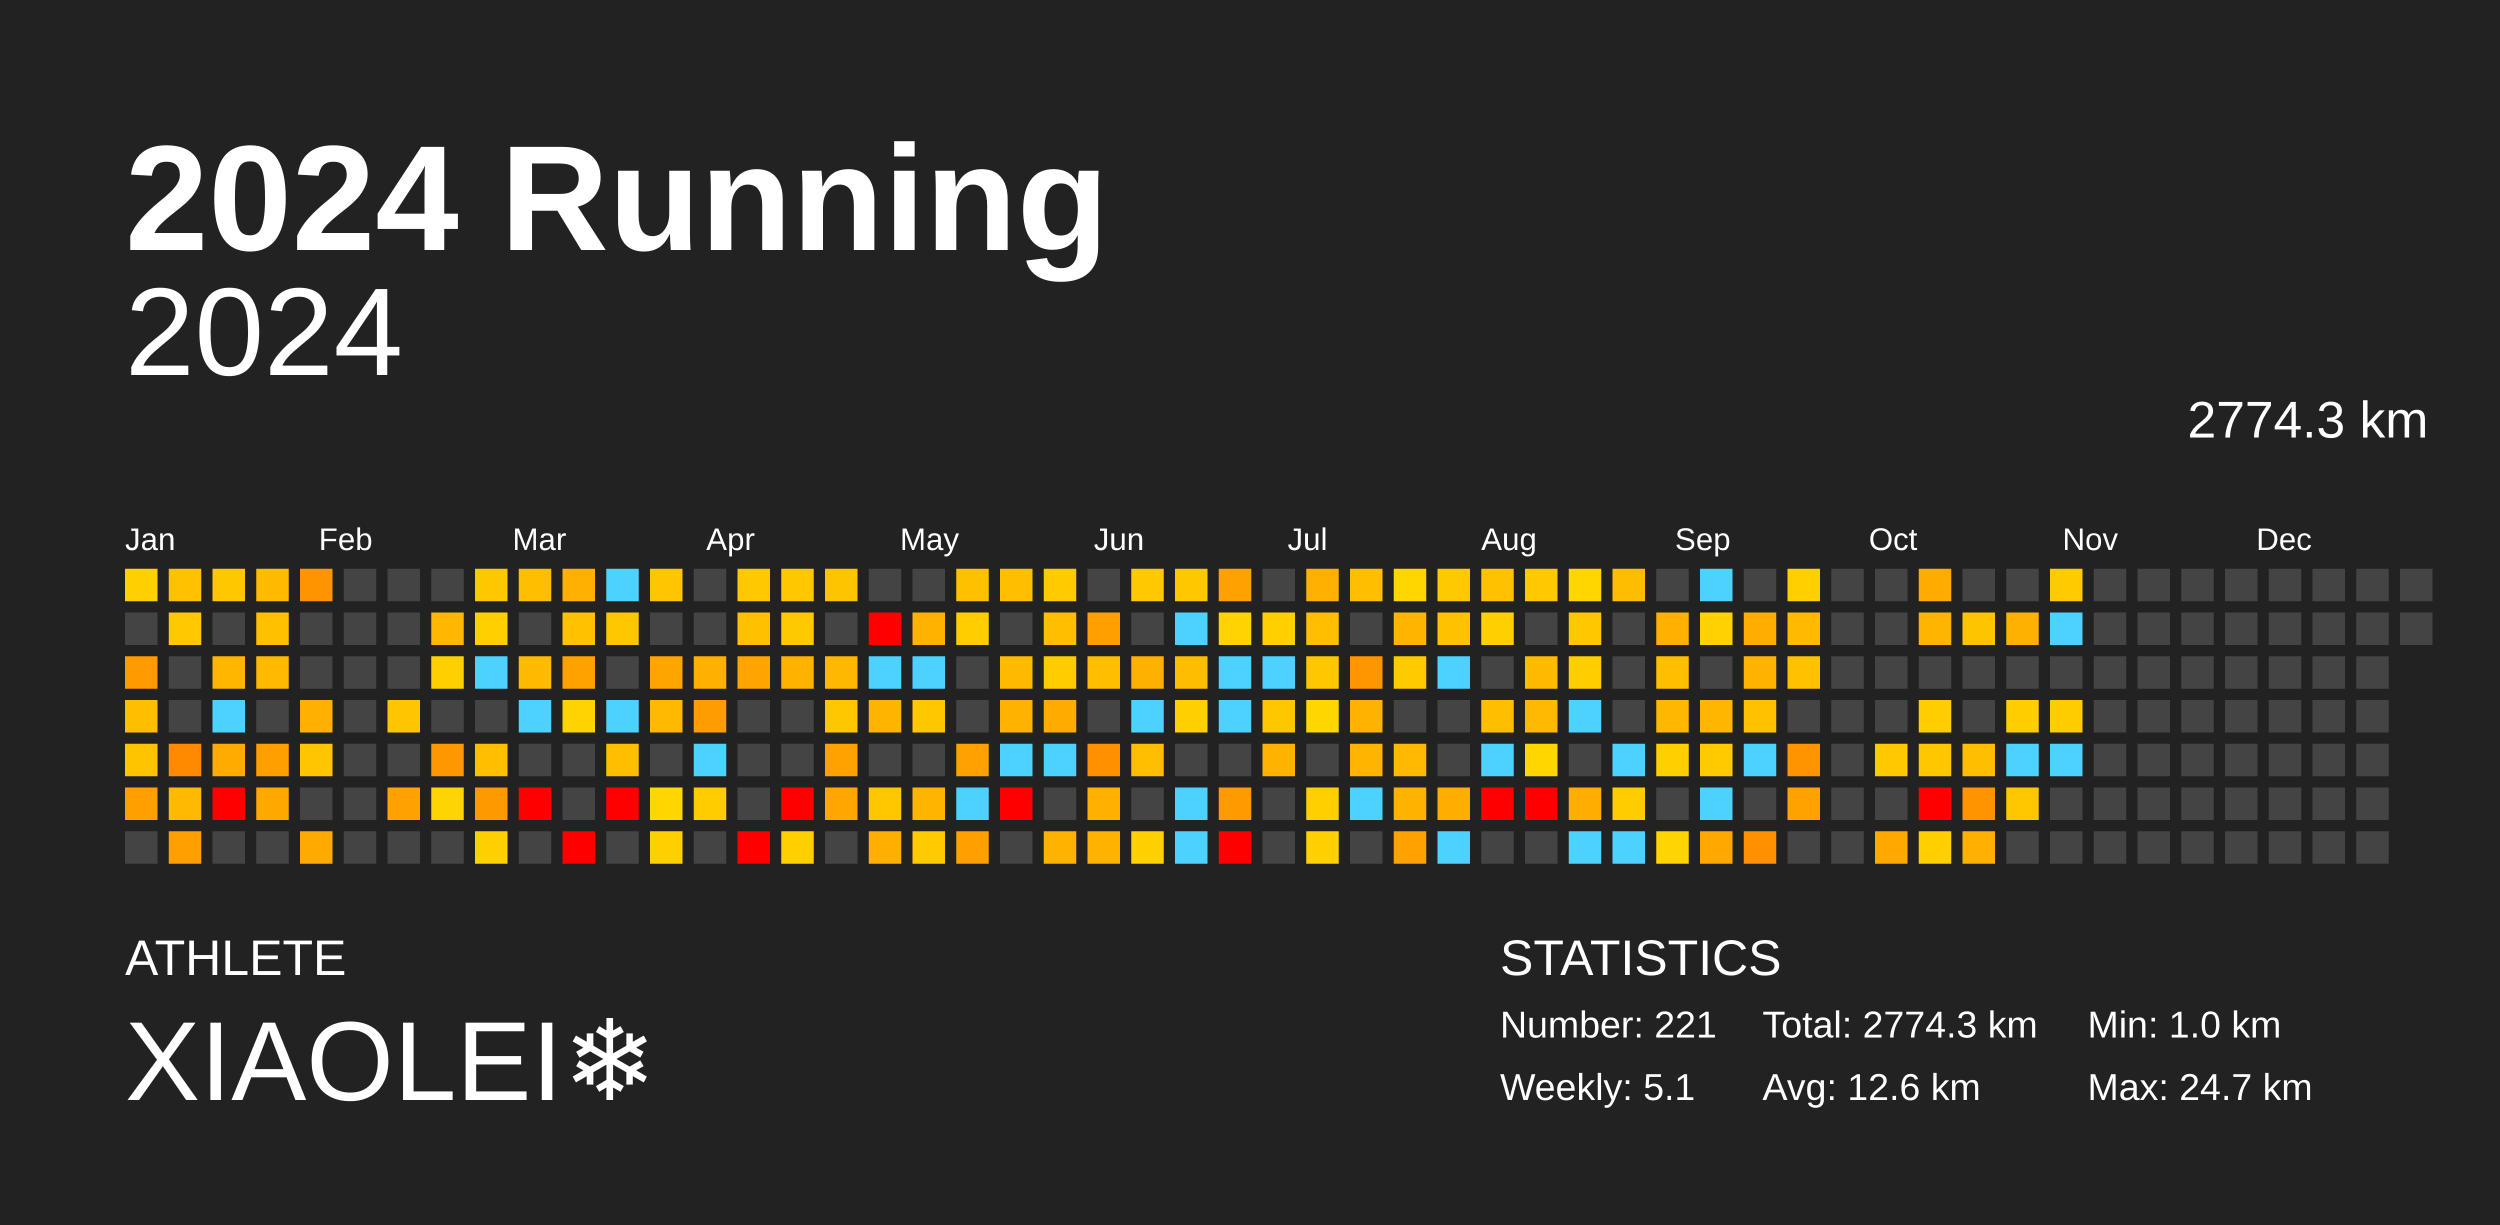
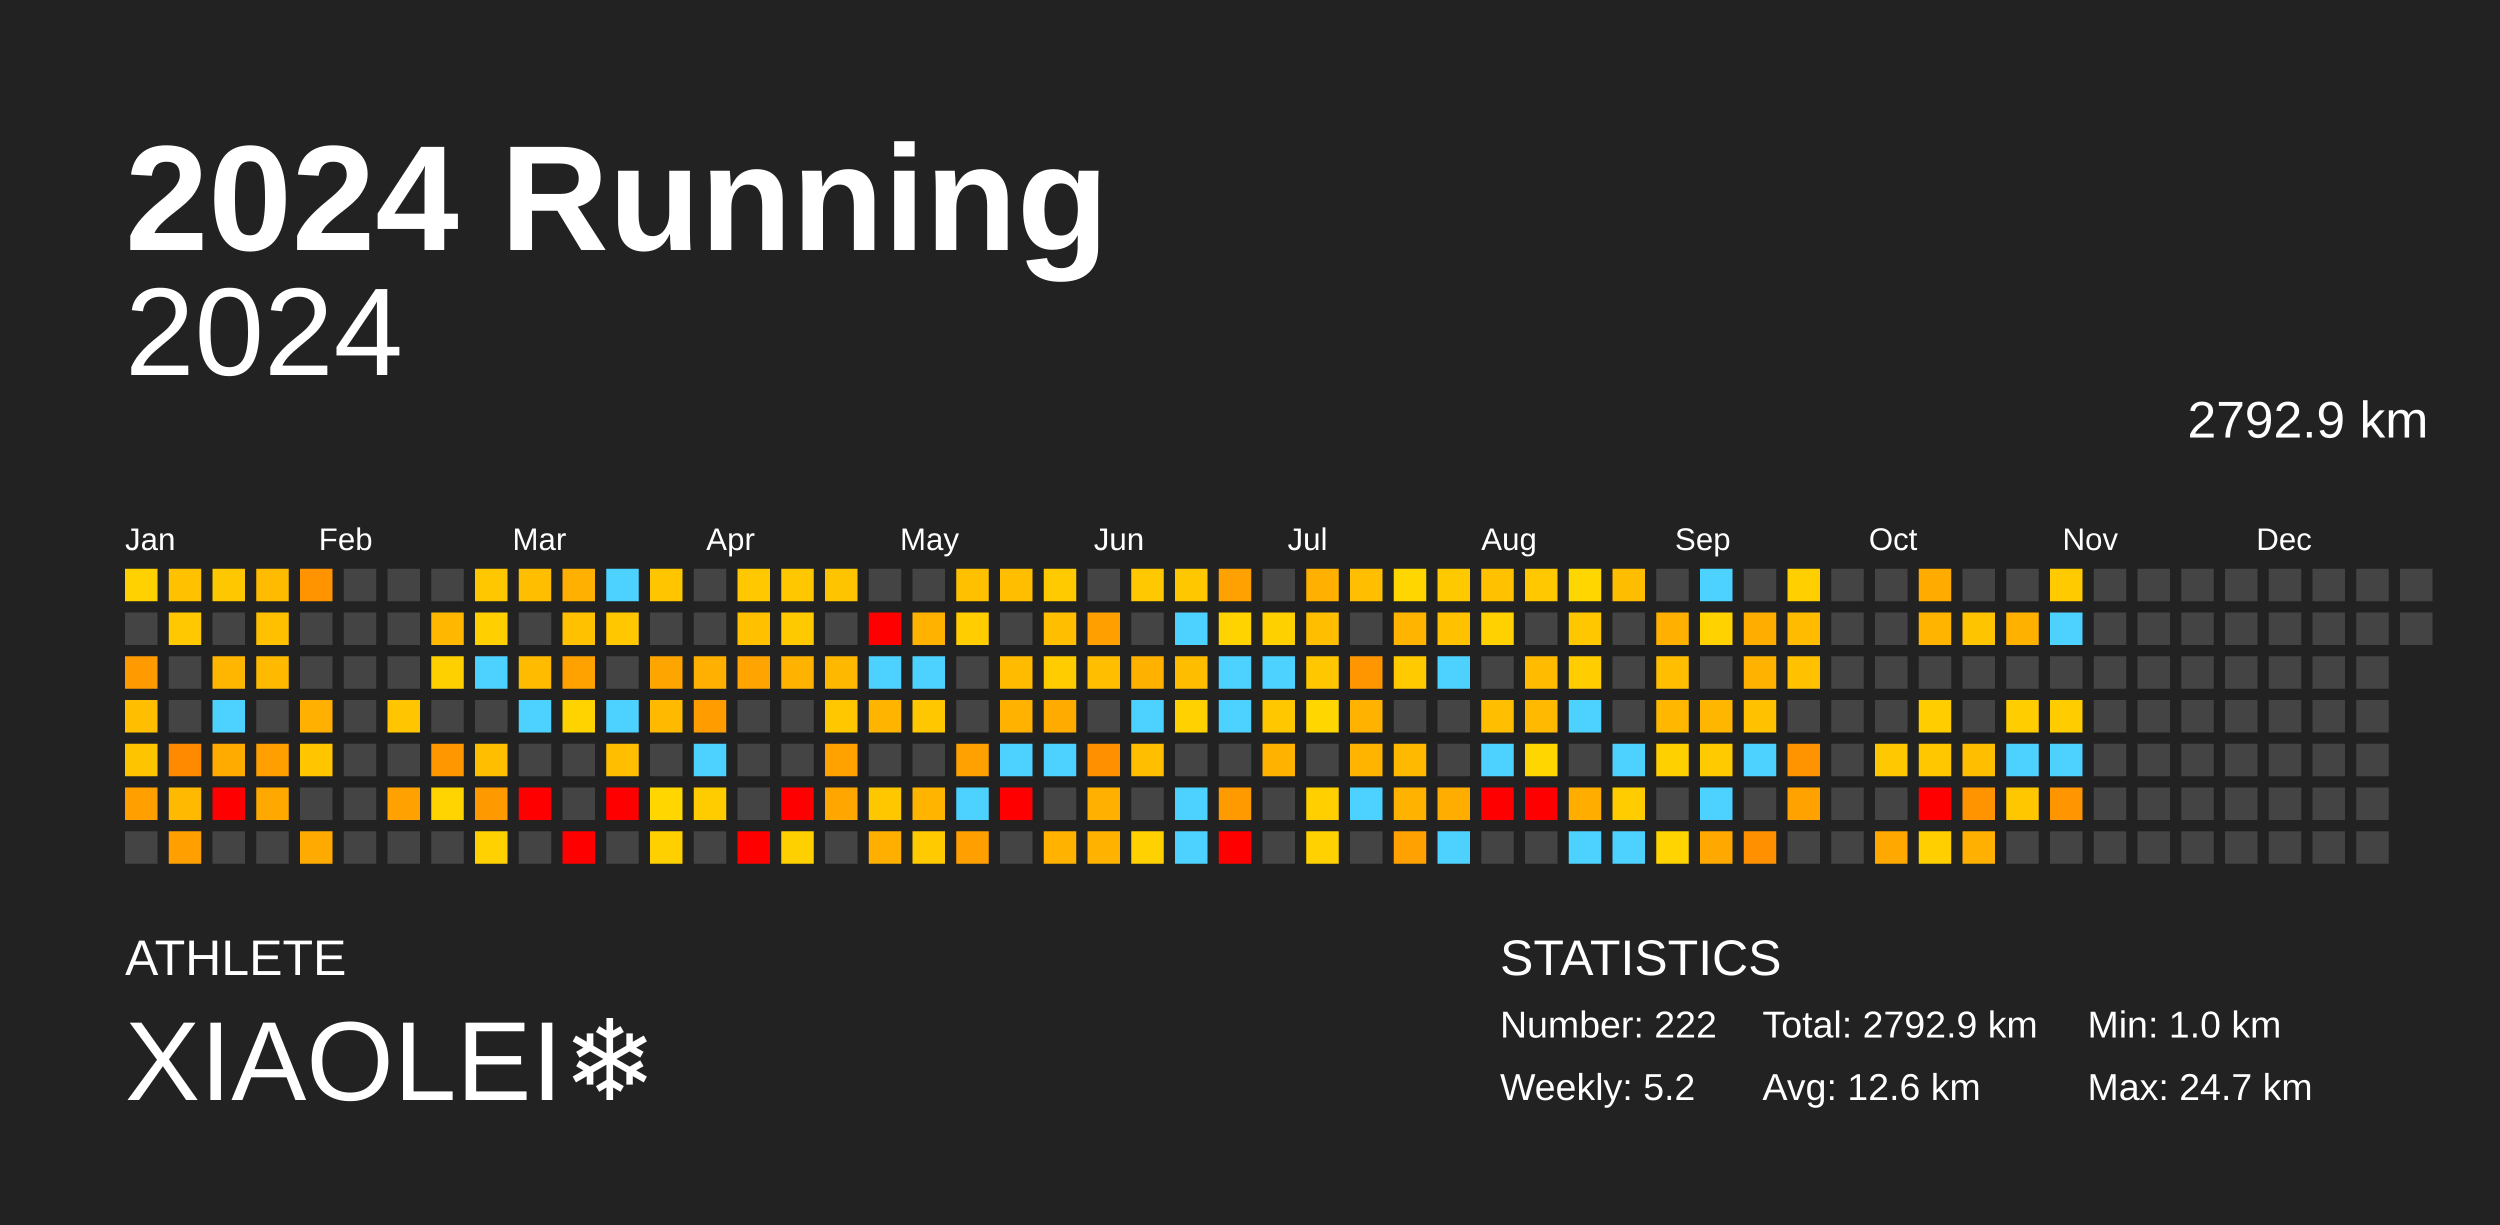
<svg xmlns="http://www.w3.org/2000/svg" baseProfile="full" height="98mm" version="1.1" viewBox="0,0,200,98" width="200mm">
  <defs />
  <rect fill="#222222" height="98" width="200" x="0" y="0" />
  <text fill="#FFFFFF" style="font-size:12px; font-family:Arial; font-weight:bold;" x="10" y="20">2024 Running</text>
  <text fill="#FFFFFF" style="font-size:4px; font-family:Arial" x="10" y="78">ATHLETE</text>
  <text fill="#FFFFFF" style="font-size:9px; font-family:Arial" x="10" y="88">XIAOLEI❄️</text>
  <text fill="#FFFFFF" style="font-size:4px; font-family:Arial" x="120" y="78">STATISTICS</text>
-   <text fill="#FFFFFF" style="font-size:3px; font-family:Arial" x="120" y="83">Number: 221</text>
-   <text fill="#FFFFFF" style="font-size:3px; font-family:Arial" x="120" y="88">Weekly: 5.1</text>
-   <text fill="#FFFFFF" style="font-size:3px; font-family:Arial" x="141" y="83">Total: 2774.3 km</text>
+   <text fill="#FFFFFF" style="font-size:3px; font-family:Arial" x="120" y="83">Number: 222</text>
+   <text fill="#FFFFFF" style="font-size:3px; font-family:Arial" x="120" y="88">Weekly: 5.2</text>
+   <text fill="#FFFFFF" style="font-size:3px; font-family:Arial" x="141" y="83">Total: 2792.9 km</text>
  <text fill="#FFFFFF" style="font-size:3px; font-family:Arial" x="141" y="88">Avg: 12.6 km</text>
  <text fill="#FFFFFF" style="font-size:3px; font-family:Arial" x="167" y="83">Min: 1.0 km</text>
  <text fill="#FFFFFF" style="font-size:3px; font-family:Arial" x="167" y="88">Max: 24.7 km</text>
  <text alignment-baseline="hanging" fill="#FFFFFF" style="font-size:10.0px; font-family:Arial;" x="10" y="30">2024</text>
-   <text alignment-baseline="hanging" fill="#FFFFFF" style="font-size:4.125px; font-family:Arial;" x="175" y="35">2774.3 km</text>
+   <text alignment-baseline="hanging" fill="#FFFFFF" style="font-size:4.125px; font-family:Arial;" x="175" y="35">2792.9 km</text>
  <text fill="#FFFFFF" style="font-size:2.5px; font-family:Arial" x="10.0" y="44">Jan</text>
  <text fill="#FFFFFF" style="font-size:2.5px; font-family:Arial" x="25.5" y="44">Feb</text>
  <text fill="#FFFFFF" style="font-size:2.5px; font-family:Arial" x="41.0" y="44">Mar</text>
  <text fill="#FFFFFF" style="font-size:2.5px; font-family:Arial" x="56.5" y="44">Apr</text>
  <text fill="#FFFFFF" style="font-size:2.5px; font-family:Arial" x="72.0" y="44">May</text>
  <text fill="#FFFFFF" style="font-size:2.5px; font-family:Arial" x="87.5" y="44">Jun</text>
  <text fill="#FFFFFF" style="font-size:2.5px; font-family:Arial" x="103.0" y="44">Jul</text>
  <text fill="#FFFFFF" style="font-size:2.5px; font-family:Arial" x="118.5" y="44">Aug</text>
  <text fill="#FFFFFF" style="font-size:2.5px; font-family:Arial" x="134.0" y="44">Sep</text>
  <text fill="#FFFFFF" style="font-size:2.5px; font-family:Arial" x="149.5" y="44">Oct</text>
  <text fill="#FFFFFF" style="font-size:2.5px; font-family:Arial" x="165.0" y="44">Nov</text>
  <text fill="#FFFFFF" style="font-size:2.5px; font-family:Arial" x="180.5" y="44">Dec</text>
  <rect fill="#ffd100" height="2.6" width="2.6" x="10.0" y="45.5" />
  <rect fill="#444444" height="2.6" width="2.6" x="10.0" y="49.0" />
  <rect fill="#ff9a00" height="2.6" width="2.6" x="10.0" y="52.5" />
  <rect fill="#ffbf00" height="2.6" width="2.6" x="10.0" y="56.0" />
  <rect fill="#ffc400" height="2.6" width="2.6" x="10.0" y="59.5" />
  <rect fill="#ff9f00" height="2.6" width="2.6" x="10.0" y="63.0" />
  <rect fill="#444444" height="2.6" width="2.6" x="10.0" y="66.5" />
  <rect fill="#ffc100" height="2.6" width="2.6" x="13.5" y="45.5" />
  <rect fill="#ffc800" height="2.6" width="2.6" x="13.5" y="49.0" />
  <rect fill="#444444" height="2.6" width="2.6" x="13.5" y="52.5" />
  <rect fill="#444444" height="2.6" width="2.6" x="13.5" y="56.0" />
  <rect fill="#ff8a00" height="2.6" width="2.6" x="13.5" y="59.5" />
  <rect fill="#ffb900" height="2.6" width="2.6" x="13.5" y="63.0" />
  <rect fill="#ffa000" height="2.6" width="2.6" x="13.5" y="66.5" />
  <rect fill="#ffc700" height="2.6" width="2.6" x="17.0" y="45.5" />
  <rect fill="#444444" height="2.6" width="2.6" x="17.0" y="49.0" />
  <rect fill="#ffb600" height="2.6" width="2.6" x="17.0" y="52.5" />
  <rect fill="#4dd2ff" height="2.6" width="2.6" x="17.0" y="56.0" />
  <rect fill="#ffab00" height="2.6" width="2.6" x="17.0" y="59.5" />
  <rect fill="red" height="2.6" width="2.6" x="17.0" y="63.0" />
  <rect fill="#444444" height="2.6" width="2.6" x="17.0" y="66.5" />
  <rect fill="#ffbb00" height="2.6" width="2.6" x="20.5" y="45.5" />
  <rect fill="#ffc000" height="2.6" width="2.6" x="20.5" y="49.0" />
  <rect fill="#ffba00" height="2.6" width="2.6" x="20.5" y="52.5" />
  <rect fill="#444444" height="2.6" width="2.6" x="20.5" y="56.0" />
  <rect fill="#ffa000" height="2.6" width="2.6" x="20.5" y="59.5" />
  <rect fill="#ffa900" height="2.6" width="2.6" x="20.5" y="63.0" />
  <rect fill="#444444" height="2.6" width="2.6" x="20.5" y="66.5" />
  <rect fill="#ff9400" height="2.6" width="2.6" x="24.0" y="45.5" />
  <rect fill="#444444" height="2.6" width="2.6" x="24.0" y="49.0" />
  <rect fill="#444444" height="2.6" width="2.6" x="24.0" y="52.5" />
  <rect fill="#ffb000" height="2.6" width="2.6" x="24.0" y="56.0" />
  <rect fill="#ffc600" height="2.6" width="2.6" x="24.0" y="59.5" />
  <rect fill="#444444" height="2.6" width="2.6" x="24.0" y="63.0" />
  <rect fill="#ffaa00" height="2.6" width="2.6" x="24.0" y="66.5" />
  <rect fill="#444444" height="2.6" width="2.6" x="27.5" y="45.5" />
  <rect fill="#444444" height="2.6" width="2.6" x="27.5" y="49.0" />
  <rect fill="#444444" height="2.6" width="2.6" x="27.5" y="52.5" />
  <rect fill="#444444" height="2.6" width="2.6" x="27.5" y="56.0" />
  <rect fill="#444444" height="2.6" width="2.6" x="27.5" y="59.5" />
  <rect fill="#444444" height="2.6" width="2.6" x="27.5" y="63.0" />
  <rect fill="#444444" height="2.6" width="2.6" x="27.5" y="66.5" />
  <rect fill="#444444" height="2.6" width="2.6" x="31.0" y="45.5" />
  <rect fill="#444444" height="2.6" width="2.6" x="31.0" y="49.0" />
  <rect fill="#444444" height="2.6" width="2.6" x="31.0" y="52.5" />
  <rect fill="#ffc500" height="2.6" width="2.6" x="31.0" y="56.0" />
  <rect fill="#444444" height="2.6" width="2.6" x="31.0" y="59.5" />
  <rect fill="#ffa100" height="2.6" width="2.6" x="31.0" y="63.0" />
  <rect fill="#444444" height="2.6" width="2.6" x="31.0" y="66.5" />
  <rect fill="#444444" height="2.6" width="2.6" x="34.5" y="45.5" />
  <rect fill="#ffb700" height="2.6" width="2.6" x="34.5" y="49.0" />
  <rect fill="#ffd000" height="2.6" width="2.6" x="34.5" y="52.5" />
  <rect fill="#444444" height="2.6" width="2.6" x="34.5" y="56.0" />
  <rect fill="#ff9800" height="2.6" width="2.6" x="34.5" y="59.5" />
  <rect fill="#ffd400" height="2.6" width="2.6" x="34.5" y="63.0" />
  <rect fill="#444444" height="2.6" width="2.6" x="34.5" y="66.5" />
  <rect fill="#ffc700" height="2.6" width="2.6" x="38.0" y="45.5" />
  <rect fill="#ffcf00" height="2.6" width="2.6" x="38.0" y="49.0" />
  <rect fill="#4dd2ff" height="2.6" width="2.6" x="38.0" y="52.5" />
  <rect fill="#444444" height="2.6" width="2.6" x="38.0" y="56.0" />
  <rect fill="#ffbe00" height="2.6" width="2.6" x="38.0" y="59.5" />
  <rect fill="#ff9900" height="2.6" width="2.6" x="38.0" y="63.0" />
  <rect fill="#ffd100" height="2.6" width="2.6" x="38.0" y="66.5" />
  <rect fill="#ffbf00" height="2.6" width="2.6" x="41.5" y="45.5" />
  <rect fill="#444444" height="2.6" width="2.6" x="41.5" y="49.0" />
  <rect fill="#ffbb00" height="2.6" width="2.6" x="41.5" y="52.5" />
  <rect fill="#4dd2ff" height="2.6" width="2.6" x="41.5" y="56.0" />
  <rect fill="#444444" height="2.6" width="2.6" x="41.5" y="59.5" />
  <rect fill="red" height="2.6" width="2.6" x="41.5" y="63.0" />
  <rect fill="#444444" height="2.6" width="2.6" x="41.5" y="66.5" />
  <rect fill="#ffb000" height="2.6" width="2.6" x="45.0" y="45.5" />
  <rect fill="#ffc100" height="2.6" width="2.6" x="45.0" y="49.0" />
  <rect fill="#ffa200" height="2.6" width="2.6" x="45.0" y="52.5" />
  <rect fill="#ffd300" height="2.6" width="2.6" x="45.0" y="56.0" />
  <rect fill="#444444" height="2.6" width="2.6" x="45.0" y="59.5" />
  <rect fill="#444444" height="2.6" width="2.6" x="45.0" y="63.0" />
  <rect fill="red" height="2.6" width="2.6" x="45.0" y="66.5" />
  <rect fill="#4dd2ff" height="2.6" width="2.6" x="48.5" y="45.5" />
  <rect fill="#ffc700" height="2.6" width="2.6" x="48.5" y="49.0" />
  <rect fill="#444444" height="2.6" width="2.6" x="48.5" y="52.5" />
  <rect fill="#4dd2ff" height="2.6" width="2.6" x="48.5" y="56.0" />
  <rect fill="#ffbf00" height="2.6" width="2.6" x="48.5" y="59.5" />
  <rect fill="red" height="2.6" width="2.6" x="48.5" y="63.0" />
  <rect fill="#444444" height="2.6" width="2.6" x="48.5" y="66.5" />
  <rect fill="#ffc600" height="2.6" width="2.6" x="52.0" y="45.5" />
  <rect fill="#444444" height="2.6" width="2.6" x="52.0" y="49.0" />
  <rect fill="#ffa500" height="2.6" width="2.6" x="52.0" y="52.5" />
  <rect fill="#ffba00" height="2.6" width="2.6" x="52.0" y="56.0" />
  <rect fill="#444444" height="2.6" width="2.6" x="52.0" y="59.5" />
  <rect fill="#ffd600" height="2.6" width="2.6" x="52.0" y="63.0" />
  <rect fill="#ffd000" height="2.6" width="2.6" x="52.0" y="66.5" />
  <rect fill="#444444" height="2.6" width="2.6" x="55.5" y="45.5" />
  <rect fill="#444444" height="2.6" width="2.6" x="55.5" y="49.0" />
  <rect fill="#ffb000" height="2.6" width="2.6" x="55.5" y="52.5" />
  <rect fill="#ff9d00" height="2.6" width="2.6" x="55.5" y="56.0" />
  <rect fill="#4dd2ff" height="2.6" width="2.6" x="55.5" y="59.5" />
  <rect fill="#ffcc00" height="2.6" width="2.6" x="55.5" y="63.0" />
  <rect fill="#444444" height="2.6" width="2.6" x="55.5" y="66.5" />
  <rect fill="#ffc800" height="2.6" width="2.6" x="59.0" y="45.5" />
  <rect fill="#ffc000" height="2.6" width="2.6" x="59.0" y="49.0" />
  <rect fill="#ffa400" height="2.6" width="2.6" x="59.0" y="52.5" />
  <rect fill="#444444" height="2.6" width="2.6" x="59.0" y="56.0" />
  <rect fill="#444444" height="2.6" width="2.6" x="59.0" y="59.5" />
  <rect fill="#444444" height="2.6" width="2.6" x="59.0" y="63.0" />
  <rect fill="red" height="2.6" width="2.6" x="59.0" y="66.5" />
  <rect fill="#ffc700" height="2.6" width="2.6" x="62.5" y="45.5" />
  <rect fill="#ffc900" height="2.6" width="2.6" x="62.5" y="49.0" />
  <rect fill="#ffb200" height="2.6" width="2.6" x="62.5" y="52.5" />
  <rect fill="#444444" height="2.6" width="2.6" x="62.5" y="56.0" />
  <rect fill="#444444" height="2.6" width="2.6" x="62.5" y="59.5" />
  <rect fill="red" height="2.6" width="2.6" x="62.5" y="63.0" />
  <rect fill="#ffd000" height="2.6" width="2.6" x="62.5" y="66.5" />
  <rect fill="#ffc400" height="2.6" width="2.6" x="66.0" y="45.5" />
  <rect fill="#444444" height="2.6" width="2.6" x="66.0" y="49.0" />
  <rect fill="#ffb800" height="2.6" width="2.6" x="66.0" y="52.5" />
  <rect fill="#ffc700" height="2.6" width="2.6" x="66.0" y="56.0" />
  <rect fill="#ffa200" height="2.6" width="2.6" x="66.0" y="59.5" />
  <rect fill="#ffa700" height="2.6" width="2.6" x="66.0" y="63.0" />
  <rect fill="#444444" height="2.6" width="2.6" x="66.0" y="66.5" />
  <rect fill="#444444" height="2.6" width="2.6" x="69.5" y="45.5" />
  <rect fill="red" height="2.6" width="2.6" x="69.5" y="49.0" />
  <rect fill="#4dd2ff" height="2.6" width="2.6" x="69.5" y="52.5" />
  <rect fill="#ffb400" height="2.6" width="2.6" x="69.5" y="56.0" />
  <rect fill="#444444" height="2.6" width="2.6" x="69.5" y="59.5" />
  <rect fill="#ffc700" height="2.6" width="2.6" x="69.5" y="63.0" />
  <rect fill="#ffaf00" height="2.6" width="2.6" x="69.5" y="66.5" />
  <rect fill="#444444" height="2.6" width="2.6" x="73.0" y="45.5" />
  <rect fill="#ffb200" height="2.6" width="2.6" x="73.0" y="49.0" />
  <rect fill="#4dd2ff" height="2.6" width="2.6" x="73.0" y="52.5" />
  <rect fill="#ffc700" height="2.6" width="2.6" x="73.0" y="56.0" />
  <rect fill="#444444" height="2.6" width="2.6" x="73.0" y="59.5" />
  <rect fill="#ffb400" height="2.6" width="2.6" x="73.0" y="63.0" />
  <rect fill="#ffcb00" height="2.6" width="2.6" x="73.0" y="66.5" />
  <rect fill="#ffc000" height="2.6" width="2.6" x="76.5" y="45.5" />
  <rect fill="#ffcd00" height="2.6" width="2.6" x="76.5" y="49.0" />
  <rect fill="#444444" height="2.6" width="2.6" x="76.5" y="52.5" />
  <rect fill="#444444" height="2.6" width="2.6" x="76.5" y="56.0" />
  <rect fill="#ffa100" height="2.6" width="2.6" x="76.5" y="59.5" />
  <rect fill="#4dd2ff" height="2.6" width="2.6" x="76.5" y="63.0" />
  <rect fill="#ff9f00" height="2.6" width="2.6" x="76.5" y="66.5" />
  <rect fill="#ffbf00" height="2.6" width="2.6" x="80.0" y="45.5" />
  <rect fill="#444444" height="2.6" width="2.6" x="80.0" y="49.0" />
  <rect fill="#ffbb00" height="2.6" width="2.6" x="80.0" y="52.5" />
  <rect fill="#ffb200" height="2.6" width="2.6" x="80.0" y="56.0" />
  <rect fill="#4dd2ff" height="2.6" width="2.6" x="80.0" y="59.5" />
  <rect fill="red" height="2.6" width="2.6" x="80.0" y="63.0" />
  <rect fill="#444444" height="2.6" width="2.6" x="80.0" y="66.5" />
  <rect fill="#ffca00" height="2.6" width="2.6" x="83.5" y="45.5" />
  <rect fill="#ffbf00" height="2.6" width="2.6" x="83.5" y="49.0" />
  <rect fill="#ffcc00" height="2.6" width="2.6" x="83.5" y="52.5" />
  <rect fill="#ffab00" height="2.6" width="2.6" x="83.5" y="56.0" />
  <rect fill="#4dd2ff" height="2.6" width="2.6" x="83.5" y="59.5" />
  <rect fill="#444444" height="2.6" width="2.6" x="83.5" y="63.0" />
  <rect fill="#ffb200" height="2.6" width="2.6" x="83.5" y="66.5" />
  <rect fill="#444444" height="2.6" width="2.6" x="87.0" y="45.5" />
  <rect fill="#ffa000" height="2.6" width="2.6" x="87.0" y="49.0" />
  <rect fill="#ffbf00" height="2.6" width="2.6" x="87.0" y="52.5" />
  <rect fill="#444444" height="2.6" width="2.6" x="87.0" y="56.0" />
  <rect fill="#ff9100" height="2.6" width="2.6" x="87.0" y="59.5" />
  <rect fill="#ffb000" height="2.6" width="2.6" x="87.0" y="63.0" />
  <rect fill="#ffb200" height="2.6" width="2.6" x="87.0" y="66.5" />
  <rect fill="#ffc800" height="2.6" width="2.6" x="90.5" y="45.5" />
  <rect fill="#444444" height="2.6" width="2.6" x="90.5" y="49.0" />
  <rect fill="#ffb100" height="2.6" width="2.6" x="90.5" y="52.5" />
  <rect fill="#4dd2ff" height="2.6" width="2.6" x="90.5" y="56.0" />
  <rect fill="#ffbf00" height="2.6" width="2.6" x="90.5" y="59.5" />
  <rect fill="#444444" height="2.6" width="2.6" x="90.5" y="63.0" />
  <rect fill="#ffd100" height="2.6" width="2.6" x="90.5" y="66.5" />
  <rect fill="#ffc700" height="2.6" width="2.6" x="94.0" y="45.5" />
  <rect fill="#4dd2ff" height="2.6" width="2.6" x="94.0" y="49.0" />
  <rect fill="#ffbd00" height="2.6" width="2.6" x="94.0" y="52.5" />
  <rect fill="#ffd100" height="2.6" width="2.6" x="94.0" y="56.0" />
  <rect fill="#444444" height="2.6" width="2.6" x="94.0" y="59.5" />
  <rect fill="#4dd2ff" height="2.6" width="2.6" x="94.0" y="63.0" />
  <rect fill="#4dd2ff" height="2.6" width="2.6" x="94.0" y="66.5" />
  <rect fill="#ffa100" height="2.6" width="2.6" x="97.5" y="45.5" />
  <rect fill="#ffd300" height="2.6" width="2.6" x="97.5" y="49.0" />
  <rect fill="#4dd2ff" height="2.6" width="2.6" x="97.5" y="52.5" />
  <rect fill="#4dd2ff" height="2.6" width="2.6" x="97.5" y="56.0" />
  <rect fill="#444444" height="2.6" width="2.6" x="97.5" y="59.5" />
  <rect fill="#ff9a00" height="2.6" width="2.6" x="97.5" y="63.0" />
  <rect fill="red" height="2.6" width="2.6" x="97.5" y="66.5" />
  <rect fill="#444444" height="2.6" width="2.6" x="101.0" y="45.5" />
  <rect fill="#ffd000" height="2.6" width="2.6" x="101.0" y="49.0" />
  <rect fill="#4dd2ff" height="2.6" width="2.6" x="101.0" y="52.5" />
  <rect fill="#ffc700" height="2.6" width="2.6" x="101.0" y="56.0" />
  <rect fill="#ffb300" height="2.6" width="2.6" x="101.0" y="59.5" />
  <rect fill="#444444" height="2.6" width="2.6" x="101.0" y="63.0" />
  <rect fill="#444444" height="2.6" width="2.6" x="101.0" y="66.5" />
  <rect fill="#ffb000" height="2.6" width="2.6" x="104.5" y="45.5" />
  <rect fill="#ffbf00" height="2.6" width="2.6" x="104.5" y="49.0" />
  <rect fill="#ffc700" height="2.6" width="2.6" x="104.5" y="52.5" />
  <rect fill="#ffd600" height="2.6" width="2.6" x="104.5" y="56.0" />
  <rect fill="#444444" height="2.6" width="2.6" x="104.5" y="59.5" />
  <rect fill="#ffcf00" height="2.6" width="2.6" x="104.5" y="63.0" />
  <rect fill="#ffd100" height="2.6" width="2.6" x="104.5" y="66.5" />
  <rect fill="#ffbf00" height="2.6" width="2.6" x="108.0" y="45.5" />
  <rect fill="#444444" height="2.6" width="2.6" x="108.0" y="49.0" />
  <rect fill="#ff9600" height="2.6" width="2.6" x="108.0" y="52.5" />
  <rect fill="#ffb200" height="2.6" width="2.6" x="108.0" y="56.0" />
  <rect fill="#ffb500" height="2.6" width="2.6" x="108.0" y="59.5" />
  <rect fill="#4dd2ff" height="2.6" width="2.6" x="108.0" y="63.0" />
  <rect fill="#444444" height="2.6" width="2.6" x="108.0" y="66.5" />
  <rect fill="#ffd600" height="2.6" width="2.6" x="111.5" y="45.5" />
  <rect fill="#ffb500" height="2.6" width="2.6" x="111.5" y="49.0" />
  <rect fill="#ffca00" height="2.6" width="2.6" x="111.5" y="52.5" />
  <rect fill="#444444" height="2.6" width="2.6" x="111.5" y="56.0" />
  <rect fill="#ffba00" height="2.6" width="2.6" x="111.5" y="59.5" />
  <rect fill="#ffb200" height="2.6" width="2.6" x="111.5" y="63.0" />
  <rect fill="#ffa100" height="2.6" width="2.6" x="111.5" y="66.5" />
  <rect fill="#ffc900" height="2.6" width="2.6" x="115.0" y="45.5" />
  <rect fill="#ffc100" height="2.6" width="2.6" x="115.0" y="49.0" />
  <rect fill="#4dd2ff" height="2.6" width="2.6" x="115.0" y="52.5" />
  <rect fill="#444444" height="2.6" width="2.6" x="115.0" y="56.0" />
  <rect fill="#444444" height="2.6" width="2.6" x="115.0" y="59.5" />
  <rect fill="#ffad00" height="2.6" width="2.6" x="115.0" y="63.0" />
  <rect fill="#4dd2ff" height="2.6" width="2.6" x="115.0" y="66.5" />
  <rect fill="#ffc100" height="2.6" width="2.6" x="118.5" y="45.5" />
  <rect fill="#ffd100" height="2.6" width="2.6" x="118.5" y="49.0" />
  <rect fill="#444444" height="2.6" width="2.6" x="118.5" y="52.5" />
  <rect fill="#ffbf00" height="2.6" width="2.6" x="118.5" y="56.0" />
  <rect fill="#4dd2ff" height="2.6" width="2.6" x="118.5" y="59.5" />
  <rect fill="red" height="2.6" width="2.6" x="118.5" y="63.0" />
  <rect fill="#444444" height="2.6" width="2.6" x="118.5" y="66.5" />
  <rect fill="#ffc800" height="2.6" width="2.6" x="122.0" y="45.5" />
  <rect fill="#444444" height="2.6" width="2.6" x="122.0" y="49.0" />
  <rect fill="#ffbb00" height="2.6" width="2.6" x="122.0" y="52.5" />
  <rect fill="#ffb900" height="2.6" width="2.6" x="122.0" y="56.0" />
  <rect fill="#ffd600" height="2.6" width="2.6" x="122.0" y="59.5" />
  <rect fill="red" height="2.6" width="2.6" x="122.0" y="63.0" />
  <rect fill="#444444" height="2.6" width="2.6" x="122.0" y="66.5" />
  <rect fill="#ffd600" height="2.6" width="2.6" x="125.5" y="45.5" />
  <rect fill="#ffc700" height="2.6" width="2.6" x="125.5" y="49.0" />
  <rect fill="#ffcd00" height="2.6" width="2.6" x="125.5" y="52.5" />
  <rect fill="#4dd2ff" height="2.6" width="2.6" x="125.5" y="56.0" />
  <rect fill="#444444" height="2.6" width="2.6" x="125.5" y="59.5" />
  <rect fill="#ffae00" height="2.6" width="2.6" x="125.5" y="63.0" />
  <rect fill="#4dd2ff" height="2.6" width="2.6" x="125.5" y="66.5" />
  <rect fill="#ffbd00" height="2.6" width="2.6" x="129.0" y="45.5" />
  <rect fill="#444444" height="2.6" width="2.6" x="129.0" y="49.0" />
  <rect fill="#444444" height="2.6" width="2.6" x="129.0" y="52.5" />
  <rect fill="#444444" height="2.6" width="2.6" x="129.0" y="56.0" />
  <rect fill="#4dd2ff" height="2.6" width="2.6" x="129.0" y="59.5" />
  <rect fill="#ffcc00" height="2.6" width="2.6" x="129.0" y="63.0" />
  <rect fill="#4dd2ff" height="2.6" width="2.6" x="129.0" y="66.5" />
  <rect fill="#444444" height="2.6" width="2.6" x="132.5" y="45.5" />
  <rect fill="#ffb000" height="2.6" width="2.6" x="132.5" y="49.0" />
  <rect fill="#ffbf00" height="2.6" width="2.6" x="132.5" y="52.5" />
  <rect fill="#ffb700" height="2.6" width="2.6" x="132.5" y="56.0" />
  <rect fill="#ffd000" height="2.6" width="2.6" x="132.5" y="59.5" />
  <rect fill="#444444" height="2.6" width="2.6" x="132.5" y="63.0" />
  <rect fill="#ffd400" height="2.6" width="2.6" x="132.5" y="66.5" />
  <rect fill="#4dd2ff" height="2.6" width="2.6" x="136.0" y="45.5" />
  <rect fill="#ffd200" height="2.6" width="2.6" x="136.0" y="49.0" />
  <rect fill="#444444" height="2.6" width="2.6" x="136.0" y="52.5" />
  <rect fill="#ffb600" height="2.6" width="2.6" x="136.0" y="56.0" />
  <rect fill="#ffca00" height="2.6" width="2.6" x="136.0" y="59.5" />
  <rect fill="#4dd2ff" height="2.6" width="2.6" x="136.0" y="63.0" />
  <rect fill="#ffa900" height="2.6" width="2.6" x="136.0" y="66.5" />
  <rect fill="#444444" height="2.6" width="2.6" x="139.5" y="45.5" />
  <rect fill="#ffae00" height="2.6" width="2.6" x="139.5" y="49.0" />
  <rect fill="#ffb300" height="2.6" width="2.6" x="139.5" y="52.5" />
  <rect fill="#ffc100" height="2.6" width="2.6" x="139.5" y="56.0" />
  <rect fill="#4dd2ff" height="2.6" width="2.6" x="139.5" y="59.5" />
  <rect fill="#444444" height="2.6" width="2.6" x="139.5" y="63.0" />
  <rect fill="#ff9000" height="2.6" width="2.6" x="139.5" y="66.5" />
  <rect fill="#ffcf00" height="2.6" width="2.6" x="143.0" y="45.5" />
  <rect fill="#ffbb00" height="2.6" width="2.6" x="143.0" y="49.0" />
  <rect fill="#ffc100" height="2.6" width="2.6" x="143.0" y="52.5" />
  <rect fill="#444444" height="2.6" width="2.6" x="143.0" y="56.0" />
  <rect fill="#ff9300" height="2.6" width="2.6" x="143.0" y="59.5" />
  <rect fill="#ffa200" height="2.6" width="2.6" x="143.0" y="63.0" />
  <rect fill="#444444" height="2.6" width="2.6" x="143.0" y="66.5" />
  <rect fill="#444444" height="2.6" width="2.6" x="146.5" y="45.5" />
  <rect fill="#444444" height="2.6" width="2.6" x="146.5" y="49.0" />
  <rect fill="#444444" height="2.6" width="2.6" x="146.5" y="52.5" />
  <rect fill="#444444" height="2.6" width="2.6" x="146.5" y="56.0" />
  <rect fill="#444444" height="2.6" width="2.6" x="146.5" y="59.5" />
  <rect fill="#444444" height="2.6" width="2.6" x="146.5" y="63.0" />
  <rect fill="#444444" height="2.6" width="2.6" x="146.5" y="66.5" />
  <rect fill="#444444" height="2.6" width="2.6" x="150.0" y="45.5" />
  <rect fill="#444444" height="2.6" width="2.6" x="150.0" y="49.0" />
  <rect fill="#444444" height="2.6" width="2.6" x="150.0" y="52.5" />
  <rect fill="#444444" height="2.6" width="2.6" x="150.0" y="56.0" />
  <rect fill="#ffc800" height="2.6" width="2.6" x="150.0" y="59.5" />
  <rect fill="#444444" height="2.6" width="2.6" x="150.0" y="63.0" />
  <rect fill="#ffa900" height="2.6" width="2.6" x="150.0" y="66.5" />
  <rect fill="#ffab00" height="2.6" width="2.6" x="153.5" y="45.5" />
  <rect fill="#ffb500" height="2.6" width="2.6" x="153.5" y="49.0" />
  <rect fill="#444444" height="2.6" width="2.6" x="153.5" y="52.5" />
  <rect fill="#ffcd00" height="2.6" width="2.6" x="153.5" y="56.0" />
  <rect fill="#ffc700" height="2.6" width="2.6" x="153.5" y="59.5" />
  <rect fill="red" height="2.6" width="2.6" x="153.5" y="63.0" />
  <rect fill="#ffcf00" height="2.6" width="2.6" x="153.5" y="66.5" />
  <rect fill="#444444" height="2.6" width="2.6" x="157.0" y="45.5" />
  <rect fill="#ffc400" height="2.6" width="2.6" x="157.0" y="49.0" />
  <rect fill="#444444" height="2.6" width="2.6" x="157.0" y="52.5" />
  <rect fill="#444444" height="2.6" width="2.6" x="157.0" y="56.0" />
  <rect fill="#ffbf00" height="2.6" width="2.6" x="157.0" y="59.5" />
  <rect fill="#ff9400" height="2.6" width="2.6" x="157.0" y="63.0" />
  <rect fill="#ffb000" height="2.6" width="2.6" x="157.0" y="66.5" />
  <rect fill="#444444" height="2.6" width="2.6" x="160.5" y="45.5" />
  <rect fill="#ffb100" height="2.6" width="2.6" x="160.5" y="49.0" />
  <rect fill="#444444" height="2.6" width="2.6" x="160.5" y="52.5" />
  <rect fill="#ffcd00" height="2.6" width="2.6" x="160.5" y="56.0" />
  <rect fill="#4dd2ff" height="2.6" width="2.6" x="160.5" y="59.5" />
  <rect fill="#ffc700" height="2.6" width="2.6" x="160.5" y="63.0" />
  <rect fill="#444444" height="2.6" width="2.6" x="160.5" y="66.5" />
  <rect fill="#ffca00" height="2.6" width="2.6" x="164.0" y="45.5" />
  <rect fill="#4dd2ff" height="2.6" width="2.6" x="164.0" y="49.0" />
  <rect fill="#444444" height="2.6" width="2.6" x="164.0" y="52.5" />
  <rect fill="#ffcc00" height="2.6" width="2.6" x="164.0" y="56.0" />
  <rect fill="#4dd2ff" height="2.6" width="2.6" x="164.0" y="59.5" />
-   <rect fill="#444444" height="2.6" width="2.6" x="164.0" y="63.0" />
+   <rect fill="#ff9500" height="2.6" width="2.6" x="164.0" y="63.0" />
  <rect fill="#444444" height="2.6" width="2.6" x="164.0" y="66.5" />
  <rect fill="#444444" height="2.6" width="2.6" x="167.5" y="45.5" />
  <rect fill="#444444" height="2.6" width="2.6" x="167.5" y="49.0" />
  <rect fill="#444444" height="2.6" width="2.6" x="167.5" y="52.5" />
  <rect fill="#444444" height="2.6" width="2.6" x="167.5" y="56.0" />
  <rect fill="#444444" height="2.6" width="2.6" x="167.5" y="59.5" />
  <rect fill="#444444" height="2.6" width="2.6" x="167.5" y="63.0" />
  <rect fill="#444444" height="2.6" width="2.6" x="167.5" y="66.5" />
  <rect fill="#444444" height="2.6" width="2.6" x="171.0" y="45.5" />
  <rect fill="#444444" height="2.6" width="2.6" x="171.0" y="49.0" />
  <rect fill="#444444" height="2.6" width="2.6" x="171.0" y="52.5" />
  <rect fill="#444444" height="2.6" width="2.6" x="171.0" y="56.0" />
  <rect fill="#444444" height="2.6" width="2.6" x="171.0" y="59.5" />
  <rect fill="#444444" height="2.6" width="2.6" x="171.0" y="63.0" />
  <rect fill="#444444" height="2.6" width="2.6" x="171.0" y="66.5" />
  <rect fill="#444444" height="2.6" width="2.6" x="174.5" y="45.5" />
  <rect fill="#444444" height="2.6" width="2.6" x="174.5" y="49.0" />
  <rect fill="#444444" height="2.6" width="2.6" x="174.5" y="52.5" />
  <rect fill="#444444" height="2.6" width="2.6" x="174.5" y="56.0" />
  <rect fill="#444444" height="2.6" width="2.6" x="174.5" y="59.5" />
  <rect fill="#444444" height="2.6" width="2.6" x="174.5" y="63.0" />
  <rect fill="#444444" height="2.6" width="2.6" x="174.5" y="66.5" />
  <rect fill="#444444" height="2.6" width="2.6" x="178.0" y="45.5" />
  <rect fill="#444444" height="2.6" width="2.6" x="178.0" y="49.0" />
  <rect fill="#444444" height="2.6" width="2.6" x="178.0" y="52.5" />
  <rect fill="#444444" height="2.6" width="2.6" x="178.0" y="56.0" />
  <rect fill="#444444" height="2.6" width="2.6" x="178.0" y="59.5" />
  <rect fill="#444444" height="2.6" width="2.6" x="178.0" y="63.0" />
  <rect fill="#444444" height="2.6" width="2.6" x="178.0" y="66.5" />
  <rect fill="#444444" height="2.6" width="2.6" x="181.5" y="45.5" />
  <rect fill="#444444" height="2.6" width="2.6" x="181.5" y="49.0" />
  <rect fill="#444444" height="2.6" width="2.6" x="181.5" y="52.5" />
  <rect fill="#444444" height="2.6" width="2.6" x="181.5" y="56.0" />
  <rect fill="#444444" height="2.6" width="2.6" x="181.5" y="59.5" />
  <rect fill="#444444" height="2.6" width="2.6" x="181.5" y="63.0" />
  <rect fill="#444444" height="2.6" width="2.6" x="181.5" y="66.5" />
  <rect fill="#444444" height="2.6" width="2.6" x="185.0" y="45.5" />
  <rect fill="#444444" height="2.6" width="2.6" x="185.0" y="49.0" />
  <rect fill="#444444" height="2.6" width="2.6" x="185.0" y="52.5" />
  <rect fill="#444444" height="2.6" width="2.6" x="185.0" y="56.0" />
  <rect fill="#444444" height="2.6" width="2.6" x="185.0" y="59.5" />
  <rect fill="#444444" height="2.6" width="2.6" x="185.0" y="63.0" />
  <rect fill="#444444" height="2.6" width="2.6" x="185.0" y="66.5" />
  <rect fill="#444444" height="2.6" width="2.6" x="188.5" y="45.5" />
  <rect fill="#444444" height="2.6" width="2.6" x="188.5" y="49.0" />
  <rect fill="#444444" height="2.6" width="2.6" x="188.5" y="52.5" />
  <rect fill="#444444" height="2.6" width="2.6" x="188.5" y="56.0" />
  <rect fill="#444444" height="2.6" width="2.6" x="188.5" y="59.5" />
  <rect fill="#444444" height="2.6" width="2.6" x="188.5" y="63.0" />
  <rect fill="#444444" height="2.6" width="2.6" x="188.5" y="66.5" />
  <rect fill="#444444" height="2.6" width="2.6" x="192.0" y="45.5" />
  <rect fill="#444444" height="2.6" width="2.6" x="192.0" y="49.0" />
</svg>
